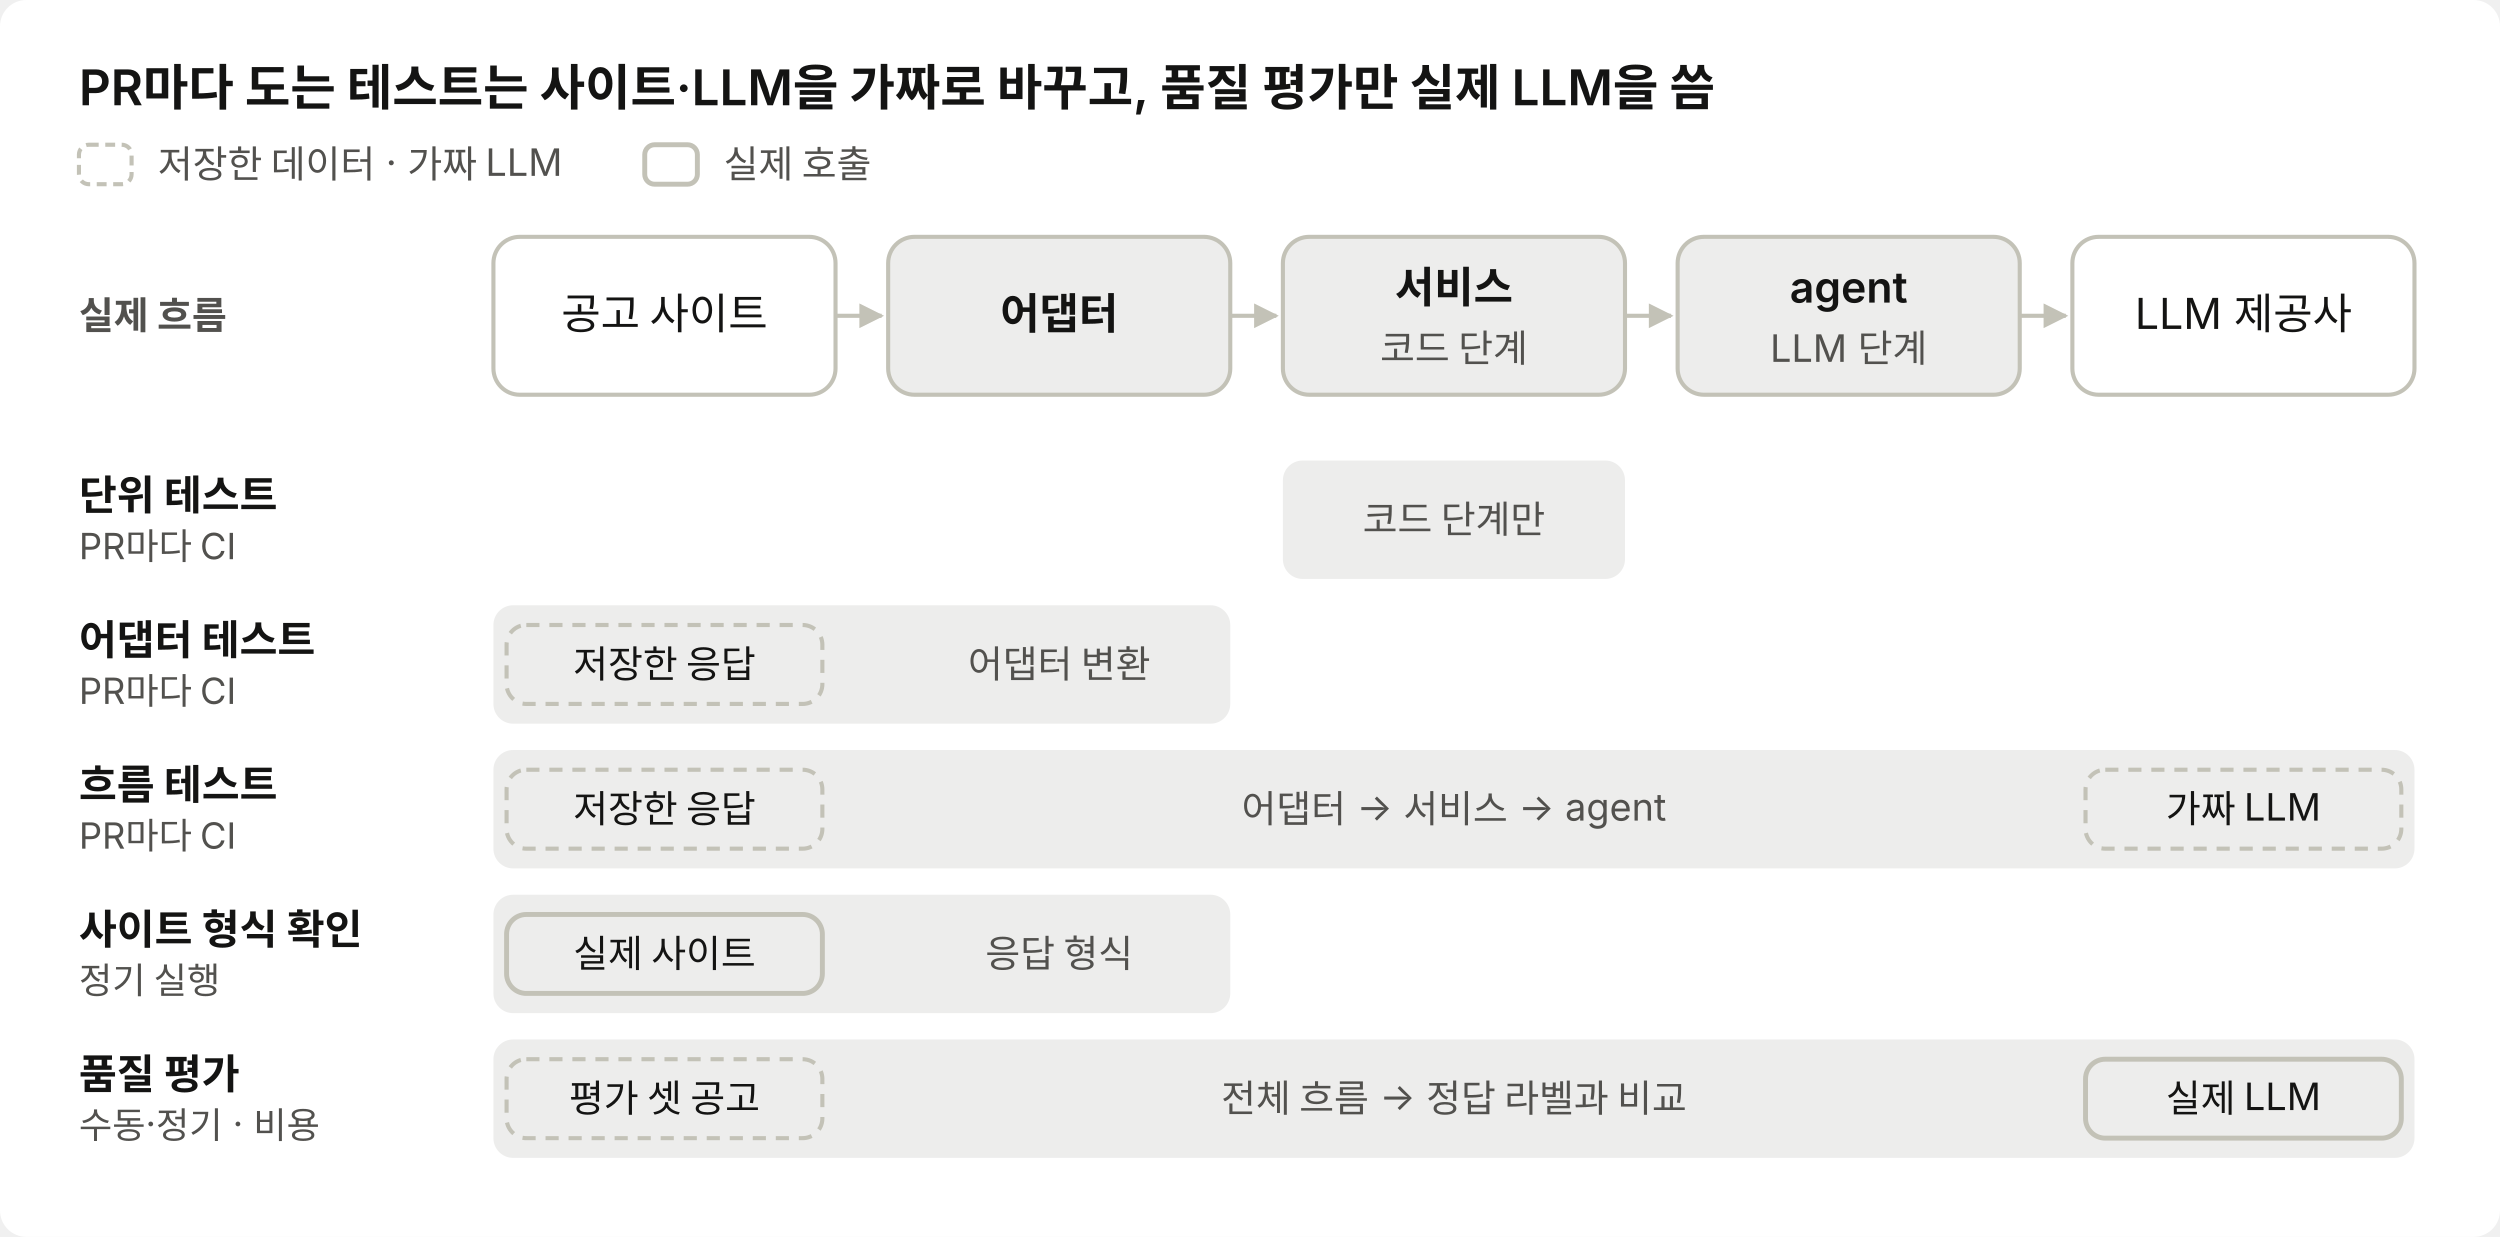
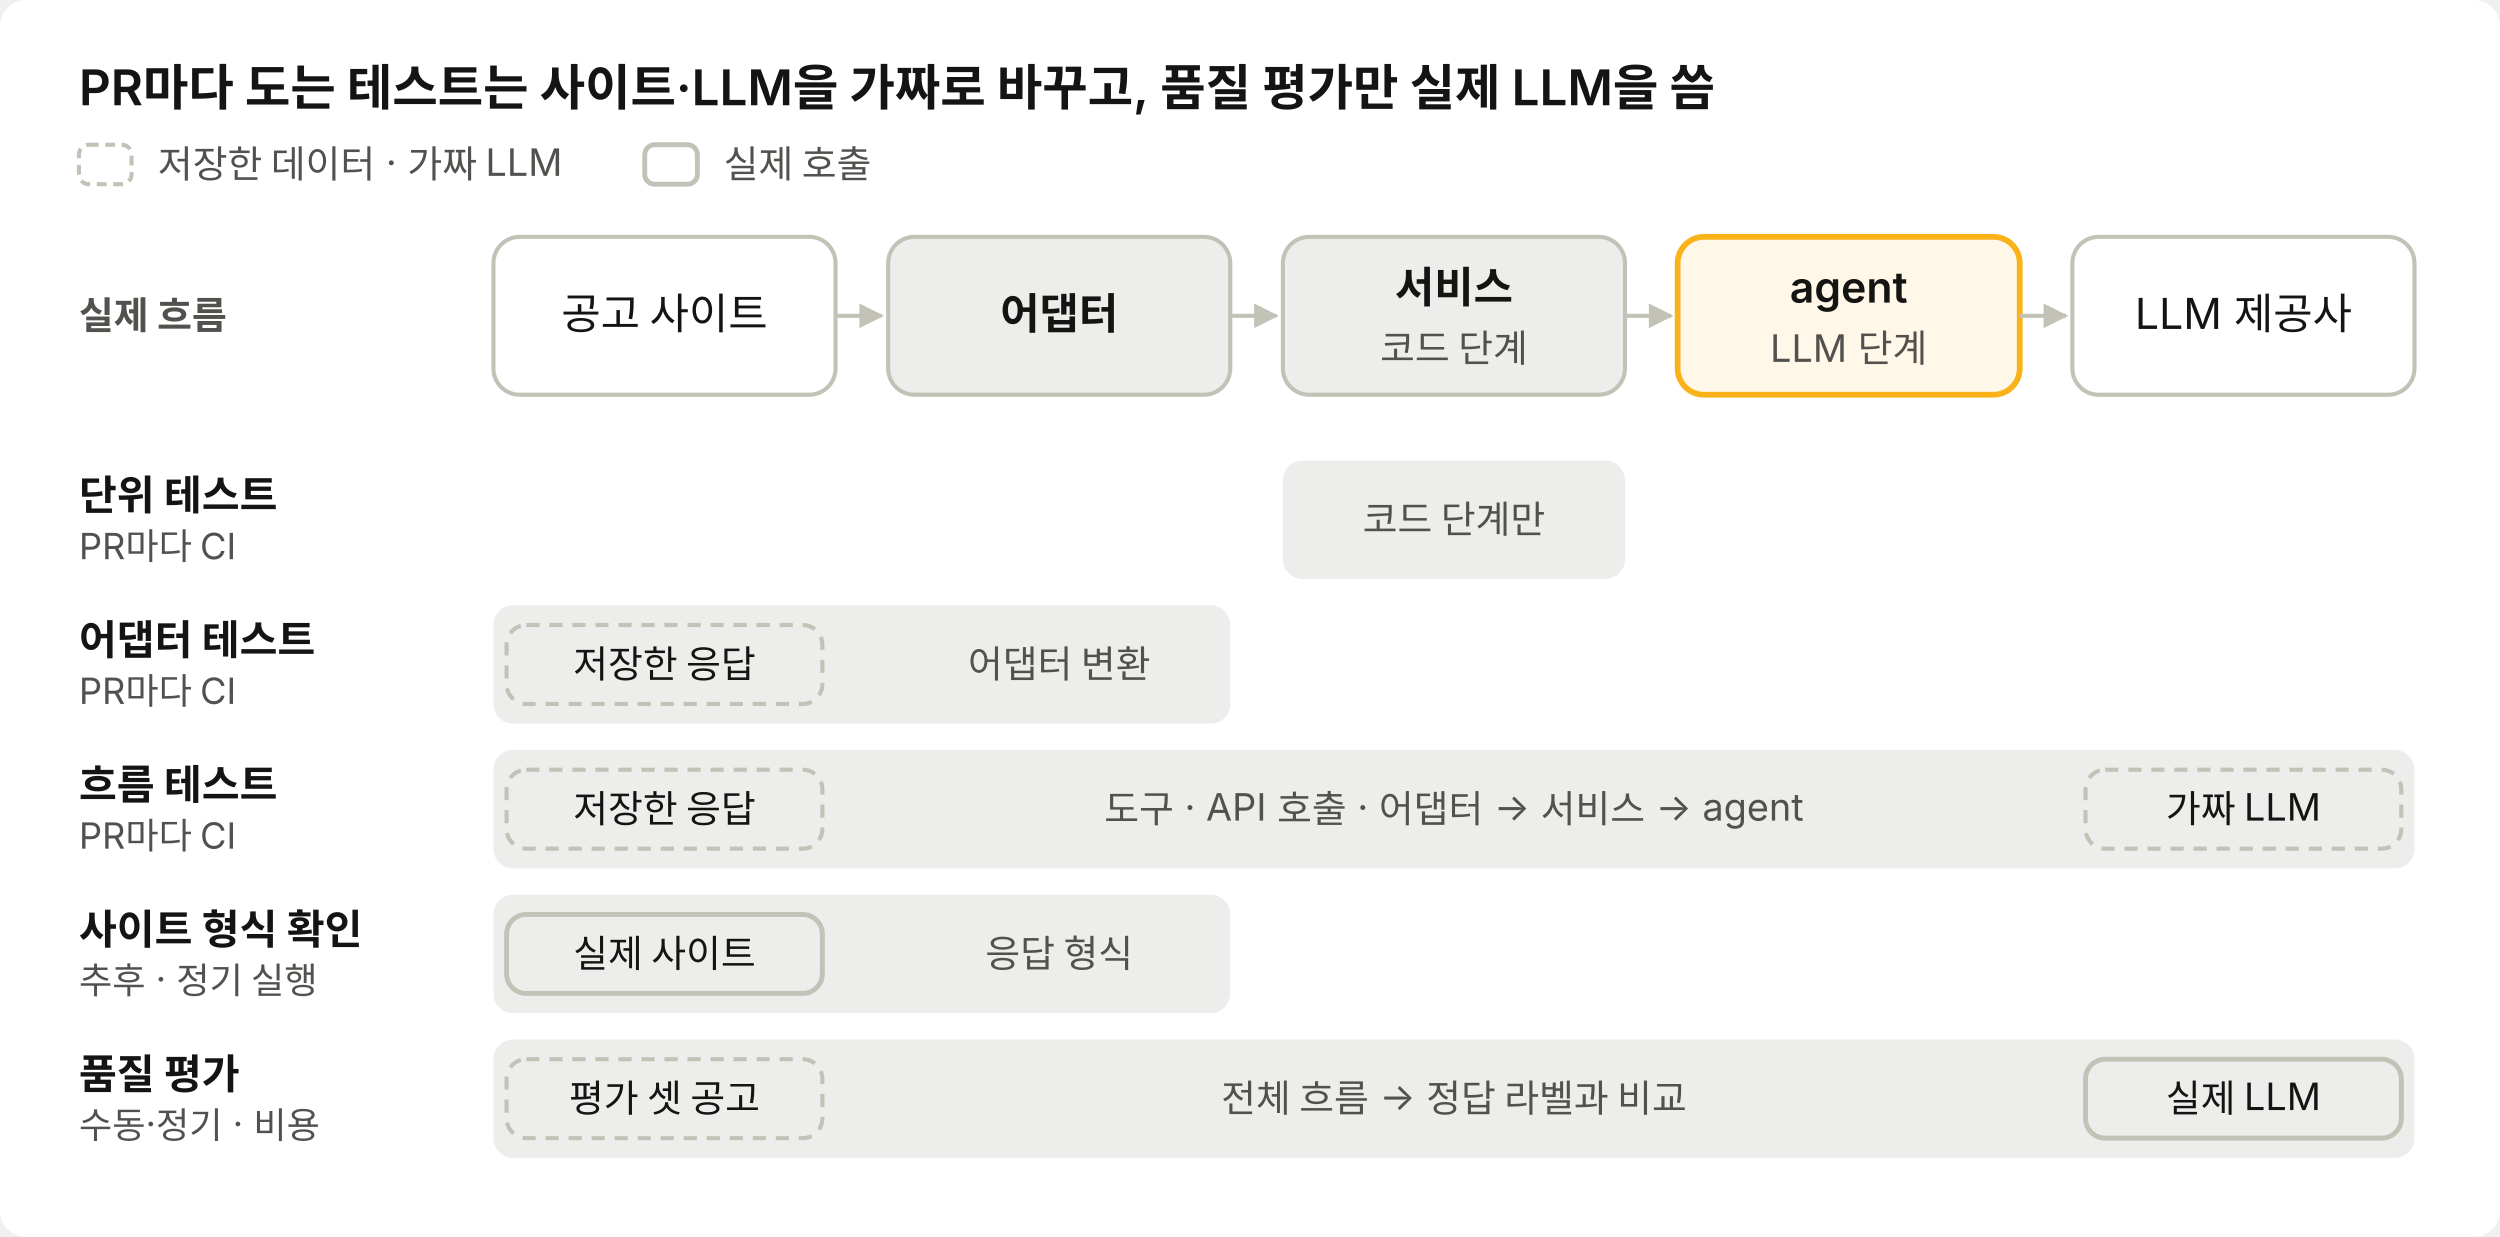
<svg xmlns="http://www.w3.org/2000/svg" width="760" height="376" font-family="-apple-system, BlinkMacSystemFont, 'Segoe UI', 'Apple SD Gothic Neo', 'Malgun Gothic', 'Noto Sans KR', sans-serif" viewBox="0 0 760 376" role="img" aria-label="PR마다 도는 테스트는 사이트·LLM을 가짜로 바꾸고, 품질 평가만 실제 LLM을 씀" font-size="11.5">
  <rect width="100%" height="100%" rx="8" fill="#ffffff" />
  <defs>
    <marker id="test-arrow" viewBox="0 0 10 10" refX="9" refY="5" markerWidth="6" markerHeight="6" orient="auto-start-reverse">
      <path d="M0 0L10 5L0 10z" fill="#c3c2b7" />
    </marker>
  </defs>
  <text x="24" y="32" font-size="15" font-weight="600" fill="#141413">PR마다 도는 테스트는 사이트·LLM을 가짜로 바꾸고, 품질 평가만 실제 LLM을 씀</text>
  <g id="legend">
    <rect x="24" y="44" width="16" height="12" rx="3" fill="none" stroke="#c3c2b7" stroke-width="1.25" stroke-dasharray="3 2" />
    <text x="48" y="54" fill="#52514e">저장한 데이터 · 가짜 LLM</text>
    <rect x="196" y="44" width="16" height="12" rx="3" fill="none" stroke="#c3c2b7" stroke-width="1.5" />
    <text x="220" y="54" fill="#52514e">실제 호출</text>
  </g>
  <text x="24" y="100" font-weight="600" fill="#52514e">실제 흐름</text>
  <g id="pipeline">
    <rect x="150" y="72" width="104" height="48" rx="8" fill="none" stroke="#c3c2b7" stroke-width="1.25" />
    <text x="202" y="100" text-anchor="middle" font-size="13" fill="#141413">공고 사이트</text>
    <rect x="270" y="72" width="104" height="48" rx="8" fill="#ededec" stroke="#c3c2b7" stroke-width="1.25" />
    <text x="322" y="100" text-anchor="middle" font-size="13" font-weight="600" fill="#141413">어댑터</text>
    <rect x="390" y="72" width="104" height="48" rx="8" fill="#ededec" stroke="#c3c2b7" stroke-width="1.25" />
    <text x="442" y="92" text-anchor="middle" font-size="13" font-weight="600" fill="#141413">서비스</text>
    <text x="442" y="110" text-anchor="middle" fill="#52514e">코드 단계</text>
-     <rect x="510" y="72" width="104" height="48" rx="8" fill="#ededec" stroke="#c3c2b7" stroke-width="1.25" />
+     <rect x="510" y="72" width="104" height="48" rx="8" fill="#fab219" fill-opacity="0.1" stroke="#fab219" stroke-width="1.75" />
    <text x="562" y="92" text-anchor="middle" font-size="13" font-weight="600" fill="#141413">agent</text>
    <text x="562" y="110" text-anchor="middle" fill="#52514e">LLM 단계</text>
    <rect x="630" y="72" width="104" height="48" rx="8" fill="none" stroke="#c3c2b7" stroke-width="1.25" />
    <text x="682" y="100" text-anchor="middle" font-size="13" fill="#141413">LLM 제공사</text>
  </g>
  <g id="connectors" fill="none" stroke="#c3c2b7" stroke-width="1.25">
    <path d="M254 96H268" marker-end="url(#test-arrow)" />
    <path d="M374 96H388" marker-end="url(#test-arrow)" />
    <path d="M494 96H508" marker-end="url(#test-arrow)" />
    <path d="M614 96H628" marker-end="url(#test-arrow)" />
  </g>
  <g id="row-unit">
    <text x="24" y="155" font-size="12.5" font-weight="600" fill="#141413">단위 테스트</text>
    <text x="24" y="170" font-size="11" fill="#52514e">PR마다 CI</text>
    <rect x="390" y="140" width="104" height="36" rx="6" fill="#ededec" stroke="none" />
    <text x="442" y="162" text-anchor="middle" fill="#52514e">코드 단계만</text>
  </g>
  <g id="row-adapter">
    <text x="24" y="199" font-size="12.5" font-weight="600" fill="#141413">어댑터 테스트</text>
    <text x="24" y="214" font-size="11" fill="#52514e">PR마다 CI</text>
    <rect x="150" y="184" width="224" height="36" rx="6" fill="#ededec" stroke="none" />
    <rect x="154" y="190" width="96" height="24" rx="6" fill="none" stroke="#c3c2b7" stroke-width="1.25" stroke-dasharray="4 3" />
    <text x="202" y="206" text-anchor="middle" fill="#141413">저장한 응답</text>
    <text x="322" y="206" text-anchor="middle" fill="#52514e">어댑터 변환</text>
  </g>
  <g id="row-flow">
    <text x="24" y="243" font-size="12.5" font-weight="600" fill="#141413">흐름 테스트</text>
    <text x="24" y="258" font-size="11" fill="#52514e">PR마다 CI</text>
    <rect x="150" y="228" width="584" height="36" rx="6" fill="#ededec" stroke="none" />
    <rect x="154" y="234" width="96" height="24" rx="6" fill="none" stroke="#c3c2b7" stroke-width="1.25" stroke-dasharray="4 3" />
    <text x="202" y="250" text-anchor="middle" fill="#141413">저장한 응답</text>
-     <text x="442" y="250" text-anchor="middle" fill="#52514e">어댑터 → 서비스 → agent</text>
+     <text x="442" y="250" text-anchor="middle" fill="#52514e">도구 · API 호출 · 어댑터 → 서비스 → agent</text>
    <rect x="634" y="234" width="96" height="24" rx="6" fill="none" stroke="#c3c2b7" stroke-width="1.25" stroke-dasharray="4 3" />
    <text x="682" y="250" text-anchor="middle" fill="#141413">가짜 LLM</text>
  </g>
  <g id="row-contract">
    <text x="24" y="287" font-size="12.5" font-weight="600" fill="#141413">사이트 형식 확인</text>
-     <text x="24" y="302" font-size="11" fill="#52514e">정기 실행</text>
+     <text x="24" y="302" font-size="11" fill="#52514e">추후 · 정기 실행</text>
    <rect x="150" y="272" width="224" height="36" rx="6" fill="#ededec" stroke="none" />
    <rect x="154" y="278" width="96" height="24" rx="6" fill="none" stroke="#c3c2b7" stroke-width="1.5" />
    <text x="202" y="294" text-anchor="middle" fill="#141413">실제 사이트</text>
    <text x="322" y="294" text-anchor="middle" fill="#52514e">응답 형식</text>
  </g>
  <g id="row-quality">
    <text x="24" y="331" font-size="12.5" font-weight="600" fill="#141413">품질 평가</text>
    <text x="24" y="346" font-size="11" fill="#52514e">수동·정기 · 비용</text>
    <rect x="150" y="316" width="584" height="36" rx="6" fill="#ededec" stroke="none" />
    <rect x="154" y="322" width="96" height="24" rx="6" fill="none" stroke="#c3c2b7" stroke-width="1.25" stroke-dasharray="4 3" />
    <text x="202" y="338" text-anchor="middle" fill="#141413">평가 셋 공고</text>
    <text x="442" y="338" text-anchor="middle" fill="#52514e">전체 흐름 → 정답 라벨과 비교</text>
    <rect x="634" y="322" width="96" height="24" rx="6" fill="none" stroke="#c3c2b7" stroke-width="1.5" />
    <text x="682" y="338" text-anchor="middle" fill="#141413">실제 LLM</text>
  </g>
</svg>
